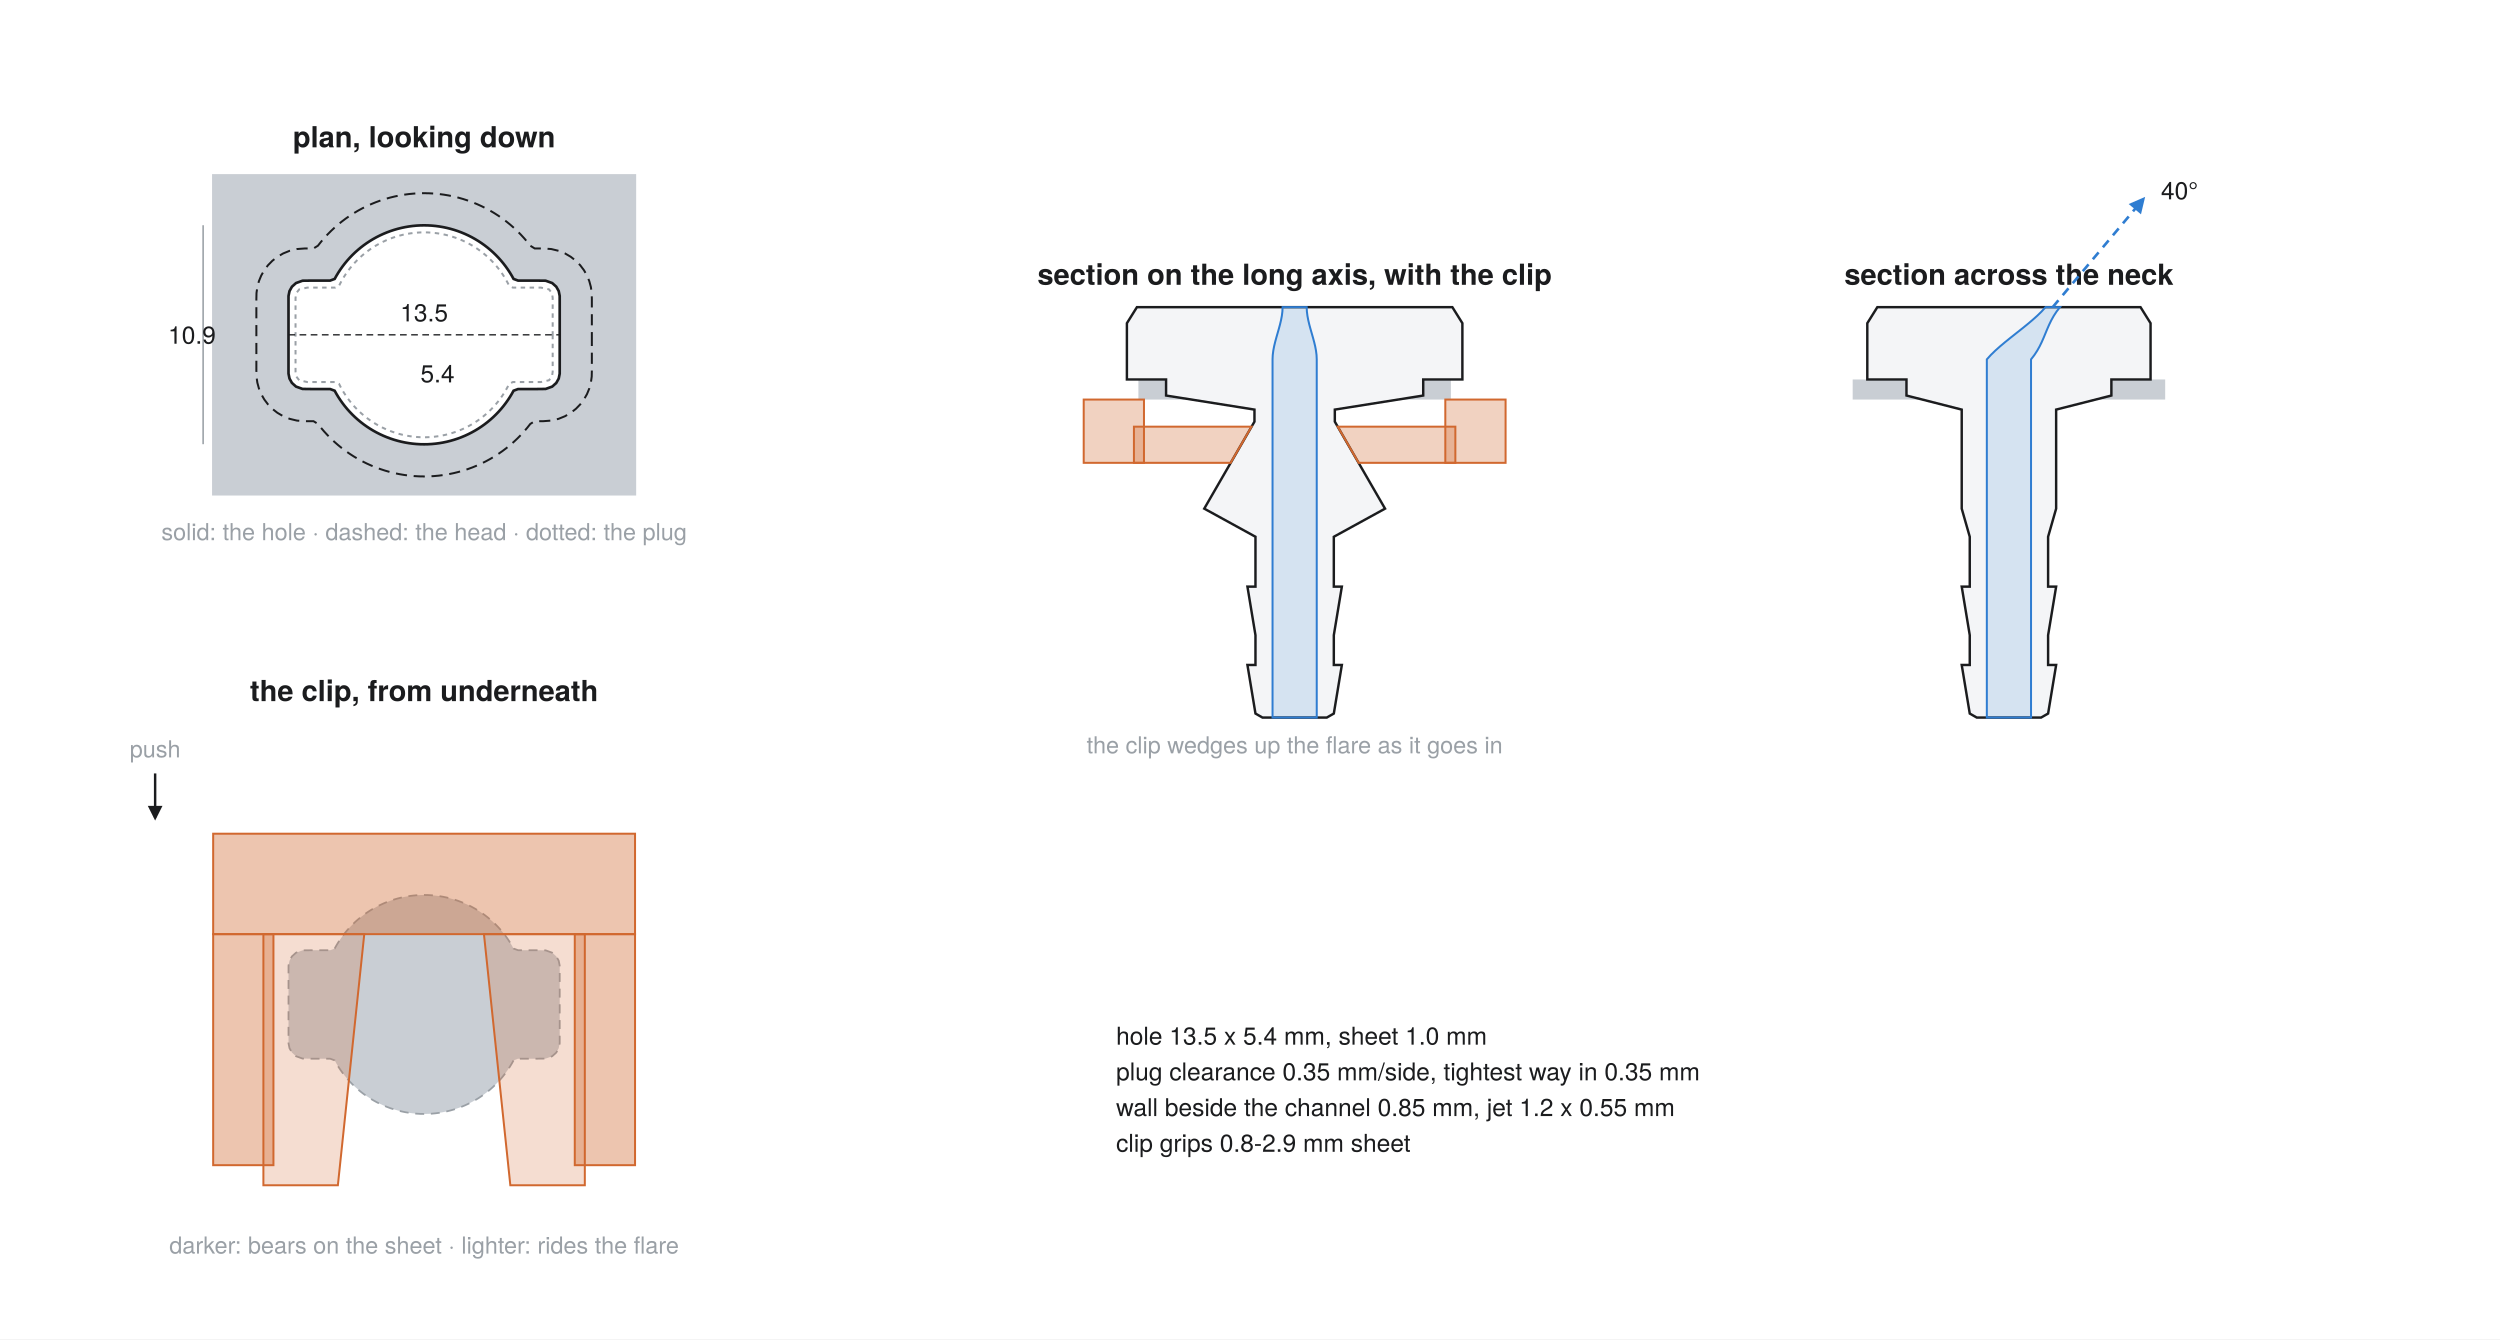
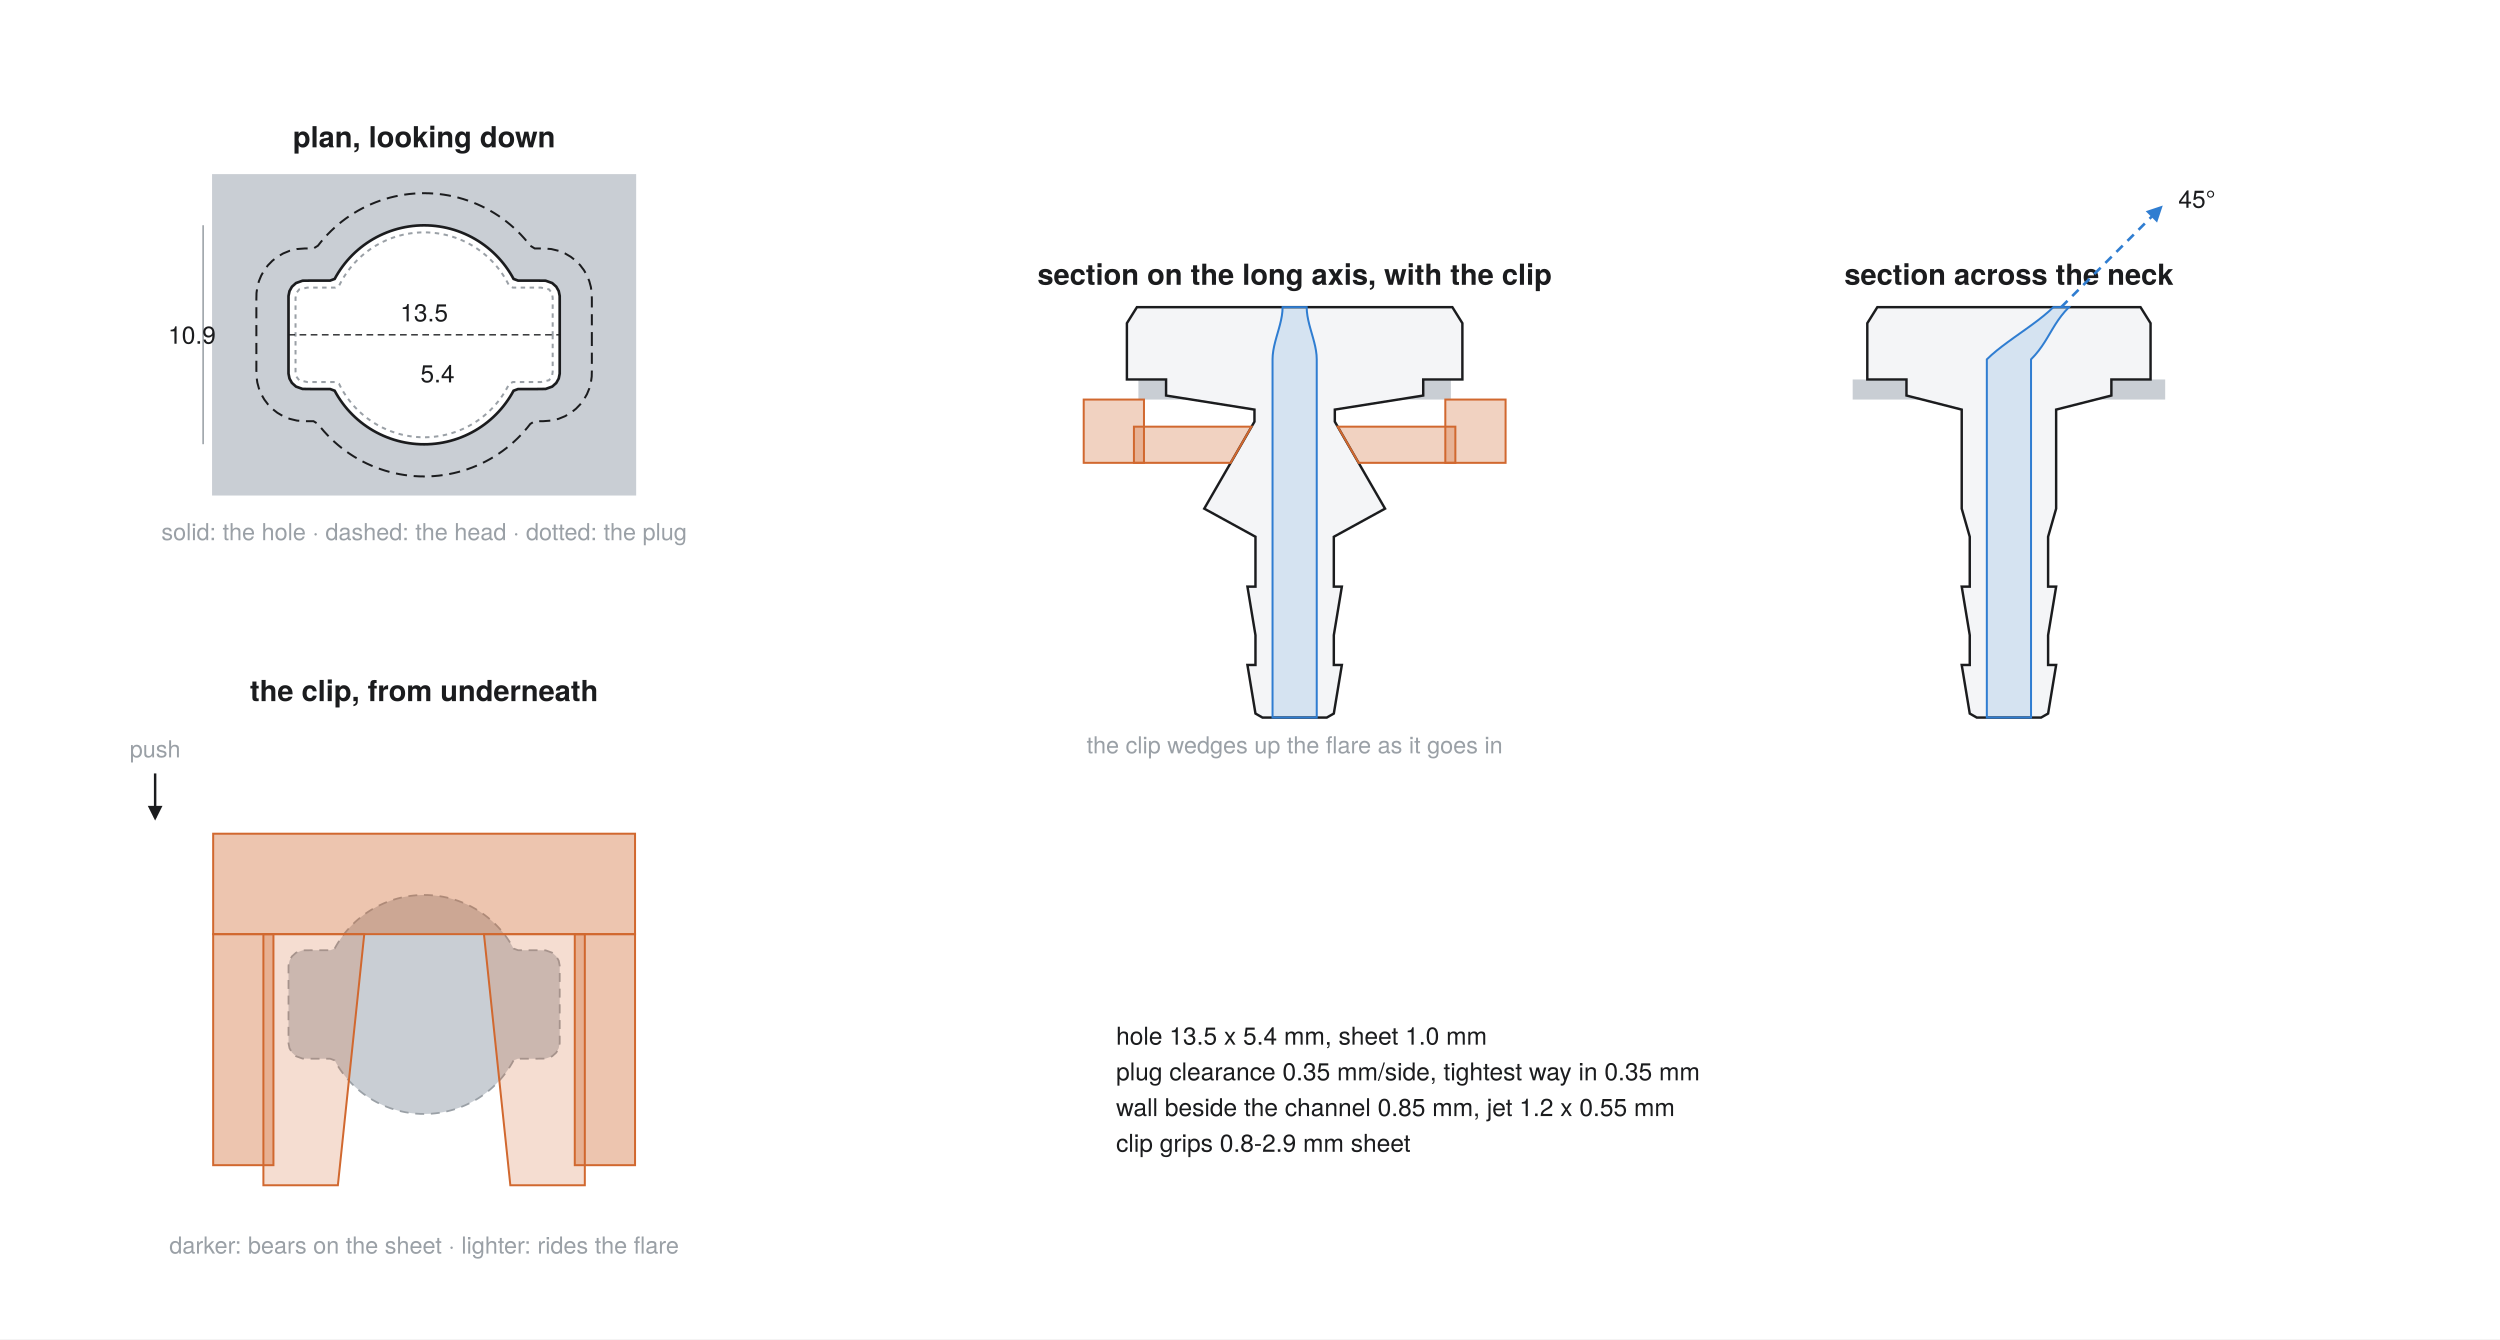
<svg xmlns="http://www.w3.org/2000/svg" viewBox="0 0 1120 600" width="1120" height="600">
  <style>text{font-family:ui-sans-serif,system-ui,'Helvetica Neue',sans-serif;fill:#1b1c1e}.ttl{font-size:13px;font-weight:600;text-anchor:middle}.lbl{font-size:11px}.dim{font-size:11px;text-anchor:middle;fill:#1b1c1e}.key{font-size:10.5px;text-anchor:middle;fill:#9aa0a6}.note{font-size:11px}</style>
  <defs>
    <marker id="ar" viewBox="0 0 10 10" refX="8" refY="5" markerWidth="6" markerHeight="6" orient="auto">
      <path d="M0,0 L10,5 L0,10 z" fill="#2f7dd1" />
    </marker>
    <marker id="ak" viewBox="0 0 10 10" refX="8" refY="5" markerWidth="6" markerHeight="6" orient="auto">
      <path d="M0,0 L10,5 L0,10 z" fill="#1b1c1e" />
    </marker>
  </defs>
  <rect width="1120" height="600" fill="#ffffff" />
  <g transform="translate(190,150)">
    <text x="0" y="-84" class="ttl">plan, looking down</text>
    <rect x="-95" y="-72" width="190" height="144" fill="#c9ced4" />
    <path d="M 60.750,0.000 L 60.750,2.121 L 60.750,4.248 L 60.750,6.385 L 60.750,8.538 L 60.750,10.712 L 60.750,12.913 L 60.750,15.147 L 60.743,17.418 L 60.304,19.594 L 59.210,21.551 L 57.393,23.188 L 54.451,24.243 L 49.822,24.300 L 45.702,24.300 L 42.089,24.300 L 40.075,25.041 L 39.267,26.486 L 38.406,27.904 L 37.492,29.292 L 36.525,30.648 L 35.508,31.971 L 34.440,33.258 L 33.323,34.507 L 32.159,35.717 L 30.949,36.884 L 29.695,38.008 L 28.398,39.086 L 27.059,40.117 L 25.681,41.099 L 24.266,42.030 L 22.815,42.909 L 21.330,43.734 L 19.814,44.504 L 18.269,45.217 L 16.696,45.872 L 15.099,46.469 L 13.479,47.005 L 11.838,47.481 L 10.180,47.895 L 8.507,48.247 L 6.821,48.535 L 5.125,48.760 L 3.421,48.921 L 1.712,49.018 L 0.000,49.050 L -1.712,49.018 L -3.421,48.921 L -5.125,48.760 L -6.821,48.535 L -8.507,48.247 L -10.180,47.895 L -11.838,47.481 L -13.479,47.005 L -15.099,46.469 L -16.696,45.872 L -18.269,45.217 L -19.814,44.504 L -21.330,43.734 L -22.815,42.909 L -24.266,42.030 L -25.681,41.099 L -27.059,40.117 L -28.398,39.086 L -29.695,38.008 L -30.949,36.884 L -32.159,35.717 L -33.323,34.507 L -34.440,33.258 L -35.508,31.971 L -36.525,30.648 L -37.492,29.292 L -38.406,27.904 L -39.267,26.486 L -40.075,25.041 L -42.089,24.300 L -45.702,24.300 L -49.822,24.300 L -54.451,24.243 L -57.393,23.188 L -59.210,21.551 L -60.304,19.594 L -60.743,17.418 L -60.750,15.147 L -60.750,12.913 L -60.750,10.712 L -60.750,8.538 L -60.750,6.385 L -60.750,4.248 L -60.750,2.121 L -60.750,0.000 L -60.750,-2.121 L -60.750,-4.248 L -60.750,-6.385 L -60.750,-8.538 L -60.750,-10.712 L -60.750,-12.913 L -60.750,-15.147 L -60.743,-17.418 L -60.304,-19.594 L -59.210,-21.551 L -57.393,-23.188 L -54.451,-24.243 L -49.822,-24.300 L -45.702,-24.300 L -42.089,-24.300 L -40.075,-25.041 L -39.267,-26.486 L -38.406,-27.904 L -37.492,-29.292 L -36.525,-30.648 L -35.508,-31.971 L -34.440,-33.258 L -33.323,-34.507 L -32.159,-35.717 L -30.949,-36.884 L -29.695,-38.008 L -28.398,-39.086 L -27.059,-40.117 L -25.681,-41.099 L -24.266,-42.030 L -22.815,-42.909 L -21.330,-43.734 L -19.814,-44.504 L -18.269,-45.217 L -16.696,-45.872 L -15.099,-46.469 L -13.479,-47.005 L -11.838,-47.481 L -10.180,-47.895 L -8.507,-48.247 L -6.821,-48.535 L -5.125,-48.760 L -3.421,-48.921 L -1.712,-49.018 L -0.000,-49.050 L 1.712,-49.018 L 3.421,-48.921 L 5.125,-48.760 L 6.821,-48.535 L 8.507,-48.247 L 10.180,-47.895 L 11.838,-47.481 L 13.479,-47.005 L 15.099,-46.469 L 16.696,-45.872 L 18.269,-45.217 L 19.814,-44.504 L 21.330,-43.734 L 22.815,-42.909 L 24.266,-42.030 L 25.681,-41.099 L 27.059,-40.117 L 28.398,-39.086 L 29.695,-38.008 L 30.949,-36.884 L 32.159,-35.717 L 33.323,-34.507 L 34.440,-33.258 L 35.508,-31.971 L 36.525,-30.648 L 37.492,-29.292 L 38.406,-27.904 L 39.267,-26.486 L 40.075,-25.041 L 42.089,-24.300 L 45.702,-24.300 L 49.822,-24.300 L 54.451,-24.243 L 57.393,-23.188 L 59.210,-21.551 L 60.304,-19.594 L 60.743,-17.418 L 60.750,-15.147 L 60.750,-12.913 L 60.750,-10.712 L 60.750,-8.538 L 60.750,-6.385 L 60.750,-4.248 L 60.750,-2.121 Z" fill="#ffffff" stroke="#1b1c1e" stroke-width="1.2" />
    <path d="M 75.150,0.000 L 75.150,2.624 L 75.150,5.255 L 75.150,7.899 L 75.150,10.562 L 75.150,13.251 L 75.150,15.974 L 75.089,18.722 L 74.713,21.424 L 74.003,24.045 L 72.969,26.559 L 71.619,28.936 L 69.958,31.147 L 67.992,33.162 L 65.721,34.944 L 63.140,36.454 L 60.236,37.639 L 56.971,38.427 L 53.266,38.700 L 49.534,38.700 L 47.572,39.917 L 46.223,41.619 L 44.811,43.274 L 43.338,44.878 L 41.805,46.429 L 40.215,47.926 L 38.569,49.366 L 36.869,50.746 L 35.118,52.064 L 33.317,53.319 L 31.470,54.508 L 29.579,55.630 L 27.646,56.682 L 25.674,57.664 L 23.665,58.573 L 21.623,59.408 L 19.549,60.167 L 17.448,60.850 L 15.323,61.455 L 13.175,61.982 L 11.008,62.429 L 8.825,62.796 L 6.630,63.082 L 4.425,63.286 L 2.214,63.409 L 0.000,63.450 L -2.214,63.409 L -4.425,63.286 L -6.630,63.082 L -8.825,62.796 L -11.008,62.429 L -13.175,61.982 L -15.323,61.455 L -17.448,60.850 L -19.549,60.167 L -21.623,59.408 L -23.665,58.573 L -25.674,57.664 L -27.646,56.682 L -29.579,55.630 L -31.470,54.508 L -33.317,53.319 L -35.118,52.064 L -36.869,50.746 L -38.569,49.366 L -40.215,47.926 L -41.805,46.429 L -43.338,44.878 L -44.811,43.274 L -46.223,41.619 L -47.572,39.917 L -49.534,38.700 L -53.266,38.700 L -56.971,38.427 L -60.236,37.639 L -63.140,36.454 L -65.721,34.944 L -67.992,33.162 L -69.958,31.147 L -71.619,28.936 L -72.969,26.559 L -74.003,24.045 L -74.713,21.424 L -75.089,18.722 L -75.150,15.974 L -75.150,13.251 L -75.150,10.562 L -75.150,7.899 L -75.150,5.255 L -75.150,2.624 L -75.150,0.000 L -75.150,-2.624 L -75.150,-5.255 L -75.150,-7.899 L -75.150,-10.562 L -75.150,-13.251 L -75.150,-15.974 L -75.089,-18.722 L -74.713,-21.424 L -74.003,-24.045 L -72.969,-26.559 L -71.619,-28.936 L -69.958,-31.147 L -67.992,-33.162 L -65.721,-34.944 L -63.140,-36.454 L -60.236,-37.639 L -56.971,-38.427 L -53.266,-38.700 L -49.534,-38.700 L -47.572,-39.917 L -46.223,-41.619 L -44.811,-43.274 L -43.338,-44.878 L -41.805,-46.429 L -40.215,-47.926 L -38.569,-49.366 L -36.869,-50.746 L -35.118,-52.064 L -33.317,-53.319 L -31.470,-54.508 L -29.579,-55.630 L -27.646,-56.682 L -25.674,-57.664 L -23.665,-58.573 L -21.623,-59.408 L -19.549,-60.167 L -17.448,-60.850 L -15.323,-61.455 L -13.175,-61.982 L -11.008,-62.429 L -8.825,-62.796 L -6.630,-63.082 L -4.425,-63.286 L -2.214,-63.409 L -0.000,-63.450 L 2.214,-63.409 L 4.425,-63.286 L 6.630,-63.082 L 8.825,-62.796 L 11.008,-62.429 L 13.175,-61.982 L 15.323,-61.455 L 17.448,-60.850 L 19.549,-60.167 L 21.623,-59.408 L 23.665,-58.573 L 25.674,-57.664 L 27.646,-56.682 L 29.579,-55.630 L 31.470,-54.508 L 33.317,-53.319 L 35.118,-52.064 L 36.869,-50.746 L 38.569,-49.366 L 40.215,-47.926 L 41.805,-46.429 L 43.338,-44.878 L 44.811,-43.274 L 46.223,-41.619 L 47.572,-39.917 L 49.534,-38.700 L 53.266,-38.700 L 56.971,-38.427 L 60.236,-37.639 L 63.140,-36.454 L 65.721,-34.944 L 67.992,-33.162 L 69.958,-31.147 L 71.619,-28.936 L 72.969,-26.559 L 74.003,-24.045 L 74.713,-21.424 L 75.089,-18.722 L 75.150,-15.974 L 75.150,-13.251 L 75.150,-10.562 L 75.150,-7.899 L 75.150,-5.255 L 75.150,-2.624 Z" fill="none" stroke="#1b1c1e" stroke-width="0.9" stroke-dasharray="5 3" />
    <path d="M 57.600,0.000 L 57.600,2.011 L 57.600,4.028 L 57.600,6.054 L 57.600,8.095 L 57.600,10.156 L 57.600,12.243 L 57.600,14.361 L 57.600,16.517 L 57.304,18.619 L 55.948,20.364 L 52.348,21.150 L 47.504,21.150 L 43.364,21.150 L 39.777,21.150 L 38.092,21.992 L 37.397,23.368 L 36.650,24.721 L 35.852,26.048 L 35.004,27.348 L 34.107,28.620 L 33.162,29.859 L 32.170,31.066 L 31.132,32.238 L 30.048,33.372 L 28.922,34.468 L 27.753,35.523 L 26.544,36.535 L 25.296,37.503 L 24.011,38.425 L 22.690,39.300 L 21.335,40.125 L 19.949,40.901 L 18.532,41.624 L 17.088,42.295 L 15.618,42.911 L 14.125,43.472 L 12.610,43.977 L 11.076,44.424 L 9.525,44.814 L 7.960,45.144 L 6.383,45.416 L 4.796,45.627 L 3.201,45.779 L 1.602,45.870 L 0.000,45.900 L -1.602,45.870 L -3.201,45.779 L -4.796,45.627 L -6.383,45.416 L -7.960,45.144 L -9.525,44.814 L -11.076,44.424 L -12.610,43.977 L -14.125,43.472 L -15.618,42.911 L -17.088,42.295 L -18.532,41.624 L -19.949,40.901 L -21.335,40.125 L -22.690,39.300 L -24.011,38.425 L -25.296,37.503 L -26.544,36.535 L -27.753,35.523 L -28.922,34.468 L -30.048,33.372 L -31.132,32.238 L -32.170,31.066 L -33.162,29.859 L -34.107,28.620 L -35.004,27.348 L -35.852,26.048 L -36.650,24.721 L -37.397,23.368 L -38.092,21.992 L -39.777,21.150 L -43.364,21.150 L -47.504,21.150 L -52.348,21.150 L -55.948,20.364 L -57.304,18.619 L -57.600,16.517 L -57.600,14.361 L -57.600,12.243 L -57.600,10.156 L -57.600,8.095 L -57.600,6.054 L -57.600,4.028 L -57.600,2.011 L -57.600,0.000 L -57.600,-2.011 L -57.600,-4.028 L -57.600,-6.054 L -57.600,-8.095 L -57.600,-10.156 L -57.600,-12.243 L -57.600,-14.361 L -57.600,-16.517 L -57.304,-18.619 L -55.948,-20.364 L -52.348,-21.150 L -47.504,-21.150 L -43.364,-21.150 L -39.777,-21.150 L -38.092,-21.992 L -37.397,-23.368 L -36.650,-24.721 L -35.852,-26.048 L -35.004,-27.348 L -34.107,-28.620 L -33.162,-29.859 L -32.170,-31.066 L -31.132,-32.238 L -30.048,-33.372 L -28.922,-34.468 L -27.753,-35.523 L -26.544,-36.535 L -25.296,-37.503 L -24.011,-38.425 L -22.690,-39.300 L -21.335,-40.125 L -19.949,-40.901 L -18.532,-41.624 L -17.088,-42.295 L -15.618,-42.911 L -14.125,-43.472 L -12.610,-43.977 L -11.076,-44.424 L -9.525,-44.814 L -7.960,-45.144 L -6.383,-45.416 L -4.796,-45.627 L -3.201,-45.779 L -1.602,-45.870 L -0.000,-45.900 L 1.602,-45.870 L 3.201,-45.779 L 4.796,-45.627 L 6.383,-45.416 L 7.960,-45.144 L 9.525,-44.814 L 11.076,-44.424 L 12.610,-43.977 L 14.125,-43.472 L 15.618,-42.911 L 17.088,-42.295 L 18.532,-41.624 L 19.949,-40.901 L 21.335,-40.125 L 22.690,-39.300 L 24.011,-38.425 L 25.296,-37.503 L 26.544,-36.535 L 27.753,-35.523 L 28.922,-34.468 L 30.048,-33.372 L 31.132,-32.238 L 32.170,-31.066 L 33.162,-29.859 L 34.107,-28.620 L 35.004,-27.348 L 35.852,-26.048 L 36.650,-24.721 L 37.397,-23.368 L 38.092,-21.992 L 39.777,-21.150 L 43.364,-21.150 L 47.504,-21.150 L 52.348,-21.150 L 55.948,-20.364 L 57.304,-18.619 L 57.600,-16.517 L 57.600,-14.361 L 57.600,-12.243 L 57.600,-10.156 L 57.600,-8.095 L 57.600,-6.054 L 57.600,-4.028 L 57.600,-2.011 Z" fill="none" stroke="#9aa0a6" stroke-width="0.9" stroke-dasharray="2 2" />
    <path d="M -60.8,0 L 60.8,0" stroke="#1b1c1e" stroke-width="0.6" stroke-dasharray="3 2" />
    <text x="0" y="-6" class="dim">13.5</text>
    <text x="6" y="21.3" class="dim">5.4</text>
    <path d="M -99,-49.1 l 0,98.1" stroke="#9aa0a6" stroke-width="0.7" />
    <text x="-104" y="4" class="dim" text-anchor="end">10.9</text>
    <text x="0" y="92" class="key">solid: the hole · dashed: the head · dotted: the plug</text>
  </g>
  <g transform="translate(190,450)">
    <text x="0" y="-135.9" class="ttl">the clip, from underneath</text>
    <path d="M 60.750,0.000 L 60.750,2.121 L 60.750,4.248 L 60.750,6.385 L 60.750,8.538 L 60.750,10.712 L 60.750,12.913 L 60.750,15.147 L 60.743,17.418 L 60.304,19.594 L 59.210,21.551 L 57.393,23.188 L 54.451,24.243 L 49.822,24.300 L 45.702,24.300 L 42.089,24.300 L 40.075,25.041 L 39.267,26.486 L 38.406,27.904 L 37.492,29.292 L 36.525,30.648 L 35.508,31.971 L 34.440,33.258 L 33.323,34.507 L 32.159,35.717 L 30.949,36.884 L 29.695,38.008 L 28.398,39.086 L 27.059,40.117 L 25.681,41.099 L 24.266,42.030 L 22.815,42.909 L 21.330,43.734 L 19.814,44.504 L 18.269,45.217 L 16.696,45.872 L 15.099,46.469 L 13.479,47.005 L 11.838,47.481 L 10.180,47.895 L 8.507,48.247 L 6.821,48.535 L 5.125,48.760 L 3.421,48.921 L 1.712,49.018 L 0.000,49.050 L -1.712,49.018 L -3.421,48.921 L -5.125,48.760 L -6.821,48.535 L -8.507,48.247 L -10.180,47.895 L -11.838,47.481 L -13.479,47.005 L -15.099,46.469 L -16.696,45.872 L -18.269,45.217 L -19.814,44.504 L -21.330,43.734 L -22.815,42.909 L -24.266,42.030 L -25.681,41.099 L -27.059,40.117 L -28.398,39.086 L -29.695,38.008 L -30.949,36.884 L -32.159,35.717 L -33.323,34.507 L -34.440,33.258 L -35.508,31.971 L -36.525,30.648 L -37.492,29.292 L -38.406,27.904 L -39.267,26.486 L -40.075,25.041 L -42.089,24.300 L -45.702,24.300 L -49.822,24.300 L -54.451,24.243 L -57.393,23.188 L -59.210,21.551 L -60.304,19.594 L -60.743,17.418 L -60.750,15.147 L -60.750,12.913 L -60.750,10.712 L -60.750,8.538 L -60.750,6.385 L -60.750,4.248 L -60.750,2.121 L -60.750,0.000 L -60.750,-2.121 L -60.750,-4.248 L -60.750,-6.385 L -60.750,-8.538 L -60.750,-10.712 L -60.750,-12.913 L -60.750,-15.147 L -60.743,-17.418 L -60.304,-19.594 L -59.210,-21.551 L -57.393,-23.188 L -54.451,-24.243 L -49.822,-24.300 L -45.702,-24.300 L -42.089,-24.300 L -40.075,-25.041 L -39.267,-26.486 L -38.406,-27.904 L -37.492,-29.292 L -36.525,-30.648 L -35.508,-31.971 L -34.440,-33.258 L -33.323,-34.507 L -32.159,-35.717 L -30.949,-36.884 L -29.695,-38.008 L -28.398,-39.086 L -27.059,-40.117 L -25.681,-41.099 L -24.266,-42.030 L -22.815,-42.909 L -21.330,-43.734 L -19.814,-44.504 L -18.269,-45.217 L -16.696,-45.872 L -15.099,-46.469 L -13.479,-47.005 L -11.838,-47.481 L -10.180,-47.895 L -8.507,-48.247 L -6.821,-48.535 L -5.125,-48.760 L -3.421,-48.921 L -1.712,-49.018 L -0.000,-49.050 L 1.712,-49.018 L 3.421,-48.921 L 5.125,-48.760 L 6.821,-48.535 L 8.507,-48.247 L 10.180,-47.895 L 11.838,-47.481 L 13.479,-47.005 L 15.099,-46.469 L 16.696,-45.872 L 18.269,-45.217 L 19.814,-44.504 L 21.330,-43.734 L 22.815,-42.909 L 24.266,-42.030 L 25.681,-41.099 L 27.059,-40.117 L 28.398,-39.086 L 29.695,-38.008 L 30.949,-36.884 L 32.159,-35.717 L 33.323,-34.507 L 34.440,-33.258 L 35.508,-31.971 L 36.525,-30.648 L 37.492,-29.292 L 38.406,-27.904 L 39.267,-26.486 L 40.075,-25.041 L 42.089,-24.300 L 45.702,-24.300 L 49.822,-24.300 L 54.451,-24.243 L 57.393,-23.188 L 59.210,-21.551 L 60.304,-19.594 L 60.743,-17.418 L 60.750,-15.147 L 60.750,-12.913 L 60.750,-10.712 L 60.750,-8.538 L 60.750,-6.385 L 60.750,-4.248 L 60.750,-2.121 Z" fill="#c9ced4" stroke="#9aa0a6" stroke-width="0.8" stroke-dasharray="4 3" />
    <path d="M -26.808,-31.500 L -72.000,-31.500 L -72.000,81.000 L -38.632,81.000 Z" fill="#d1682f" fill-opacity="0.22" stroke="#d1682f" stroke-width="0.9" />
    <path d="M -67.500,-31.500 L -94.500,-31.500 L -94.500,72.000 L -67.500,72.000 Z" fill="#d1682f" fill-opacity="0.38" stroke="#d1682f" stroke-width="0.9" />
    <path d="M 26.808,-31.500 L 72.000,-31.500 L 72.000,81.000 L 38.632,81.000 Z" fill="#d1682f" fill-opacity="0.22" stroke="#d1682f" stroke-width="0.9" />
    <path d="M 67.500,-31.500 L 94.500,-31.500 L 94.500,72.000 L 67.500,72.000 Z" fill="#d1682f" fill-opacity="0.38" stroke="#d1682f" stroke-width="0.9" />
    <path d="M -94.500,-76.500 L 94.500,-76.500 L 94.500,-31.500 L -94.500,-31.500 Z" fill="#d1682f" fill-opacity="0.38" stroke="#d1682f" stroke-width="0.9" />
    <path d="M -120.5,-103.5 l 0,19.8" stroke="#1b1c1e" stroke-width="1.1" marker-end="url(#ak)" />
    <text x="-120.5" y="-110.7" class="key">push</text>
    <text x="0" y="111.6" class="key">darker: bears on the sheet · lighter: rides the flare</text>
  </g>
  <g transform="translate(580,170)">
    <text x="0" y="-42.4" class="ttl">section on the long axis, with the clip</text>
    <rect x="-70" y="0" width="140" height="9.00" fill="#c9ced4" stroke="none" />
    <path d="M 14.400,151.471 L 17.550,149.671 L 21.150,127.909 L 17.550,127.909 L 17.550,114.571 L 21.150,92.809 L 17.550,92.809 L 17.550,70.471 L 40.500,57.871 L 18.000,18.900 L 18.000,13.500 L 57.600,7.200 L 57.600,-0.000 L 75.150,-0.000 L 75.150,-25.200 L 70.650,-32.400 L -70.650,-32.400 L -75.150,-25.200 L -75.150,-0.000 L -57.600,-0.000 L -57.600,7.200 L -18.000,13.500 L -18.000,18.900 L -40.500,57.871 L -17.550,70.471 L -17.550,92.809 L -21.150,92.809 L -17.550,114.571 L -17.550,127.909 L -21.150,127.909 L -17.550,149.671 L -14.400,151.471 Z" fill="#f4f5f7" stroke="#1b1c1e" stroke-width="1.1" />
    <path d="M 9.900,151.471 L 9.900,-9.000 L 9.811,-10.950 L 9.567,-12.900 L 9.197,-14.850 L 8.733,-16.800 L 8.207,-18.750 L 7.650,-20.700 L 7.093,-22.650 L 6.567,-24.600 L 6.103,-26.550 L 5.733,-28.500 L 5.489,-30.450 L 5.400,-32.400 L -5.400,-32.400 L -5.489,-30.450 L -5.733,-28.500 L -6.103,-26.550 L -6.567,-24.600 L -7.093,-22.650 L -7.650,-20.700 L -8.207,-18.750 L -8.733,-16.800 L -9.197,-14.850 L -9.567,-12.900 L -9.811,-10.950 L -9.900,-9.000 L -9.900,151.471 Z" fill="#2f7dd1" fill-opacity="0.16" stroke="#2f7dd1" stroke-width="0.9" />
    <path d="M -28.652,37.350 L -72.000,37.350 L -72.000,21.150 L -19.299,21.150 Z" fill="#d1682f" fill-opacity="0.30" stroke="#d1682f" stroke-width="0.9" />
    <path d="M -67.500,37.350 L -94.500,37.350 L -94.500,9.000 L -67.500,9.000 Z" fill="#d1682f" fill-opacity="0.30" stroke="#d1682f" stroke-width="0.9" />
    <path d="M 28.652,37.350 L 72.000,37.350 L 72.000,21.150 L 19.299,21.150 Z" fill="#d1682f" fill-opacity="0.30" stroke="#d1682f" stroke-width="0.9" />
    <path d="M 67.500,37.350 L 94.500,37.350 L 94.500,9.000 L 67.500,9.000 Z" fill="#d1682f" fill-opacity="0.30" stroke="#d1682f" stroke-width="0.9" />
    <text x="0" y="167.5" class="key">the clip wedges up the flare as it goes in</text>
  </g>
  <g transform="translate(900,170)">
    <text x="0" y="-42.4" class="ttl">section across the neck</text>
    <rect x="-70" y="0" width="140" height="9.00" fill="#c9ced4" stroke="none" />
    <path d="M 14.400,151.471 L 17.550,149.671 L 21.150,127.909 L 17.550,127.909 L 17.550,114.571 L 21.150,92.809 L 17.550,92.809 L 17.550,70.471 L 21.150,57.871 L 21.150,18.900 L 21.150,13.500 L 45.900,7.200 L 45.900,-0.000 L 63.450,-0.000 L 63.450,-25.200 L 58.950,-32.400 L -58.950,-32.400 L -63.450,-25.200 L -63.450,-0.000 L -45.900,-0.000 L -45.900,7.200 L -21.150,13.500 L -21.150,18.900 L -21.150,57.871 L -17.550,70.471 L -17.550,92.809 L -21.150,92.809 L -17.550,114.571 L -17.550,127.909 L -21.150,127.909 L -17.550,149.671 L -14.400,151.471 Z" fill="#f4f5f7" stroke="#1b1c1e" stroke-width="1.1" />
-     <path d="M 9.900,151.471 L 9.900,-9.000 L 11.405,-10.950 L 12.678,-12.900 L 13.767,-14.850 L 14.716,-16.800 L 15.573,-18.750 L 16.383,-20.700 L 17.193,-22.650 L 18.050,-24.600 L 18.999,-26.550 L 20.087,-28.500 L 21.361,-30.450 L 22.866,-32.400 L 16.404,-32.400 L 14.637,-30.450 L 12.638,-28.500 L 10.453,-26.550 L 8.130,-24.600 L 5.714,-22.650 L 3.252,-20.700 L 0.790,-18.750 L -1.626,-16.800 L -3.949,-14.850 L -6.134,-12.900 L -8.133,-10.950 L -9.900,-9.000 L -9.900,151.471 Z" fill="#2f7dd1" fill-opacity="0.16" stroke="#2f7dd1" stroke-width="0.9" />
-     <path d="M 19.6,-32.4 l 40.5,-48.3" stroke="#2f7dd1" stroke-width="1.2" stroke-dasharray="4 3" marker-end="url(#ar)" />
-     <text x="68.1" y="-80.7" class="lbl">40°</text>
+     <path d="M 9.900,151.471 L 9.900,-9.000 L 11.724,-10.950 L 13.326,-12.900 L 14.750,-14.850 L 16.041,-16.800 L 17.243,-18.750 L 18.400,-20.700 L 19.558,-22.650 L 20.759,-24.600 L 22.050,-26.550 L 23.474,-28.500 L 25.076,-30.450 L 26.900,-32.400 L 19.900,-32.400 L 17.824,-30.450 L 15.526,-28.500 L 13.050,-26.550 L 10.441,-24.600 L 7.742,-22.650 L 5.000,-20.700 L 2.257,-18.750 L -0.441,-16.800 L -3.050,-14.850 L -5.526,-12.900 L -7.824,-10.950 L -9.900,-9.000 L -9.900,151.471 Z" fill="#2f7dd1" fill-opacity="0.16" stroke="#2f7dd1" stroke-width="0.9" />
+     <path d="M 23.4,-32.4 l 44.5,-44.5" stroke="#2f7dd1" stroke-width="1.2" stroke-dasharray="4 3" marker-end="url(#ar)" />
+     <text x="75.9" y="-76.9" class="lbl">45°</text>
  </g>
  <text x="500" y="468" class="note">hole 13.5 x 5.4 mm, sheet 1.0 mm</text>
  <text x="500" y="484" class="note">plug clearance 0.35 mm/side, tightest way in 0.35 mm</text>
  <text x="500" y="500" class="note">wall beside the channel 0.85 mm, jet 1.2 x 0.55 mm</text>
  <text x="500" y="516" class="note">clip grips 0.8-2.9 mm sheet</text>
</svg>
